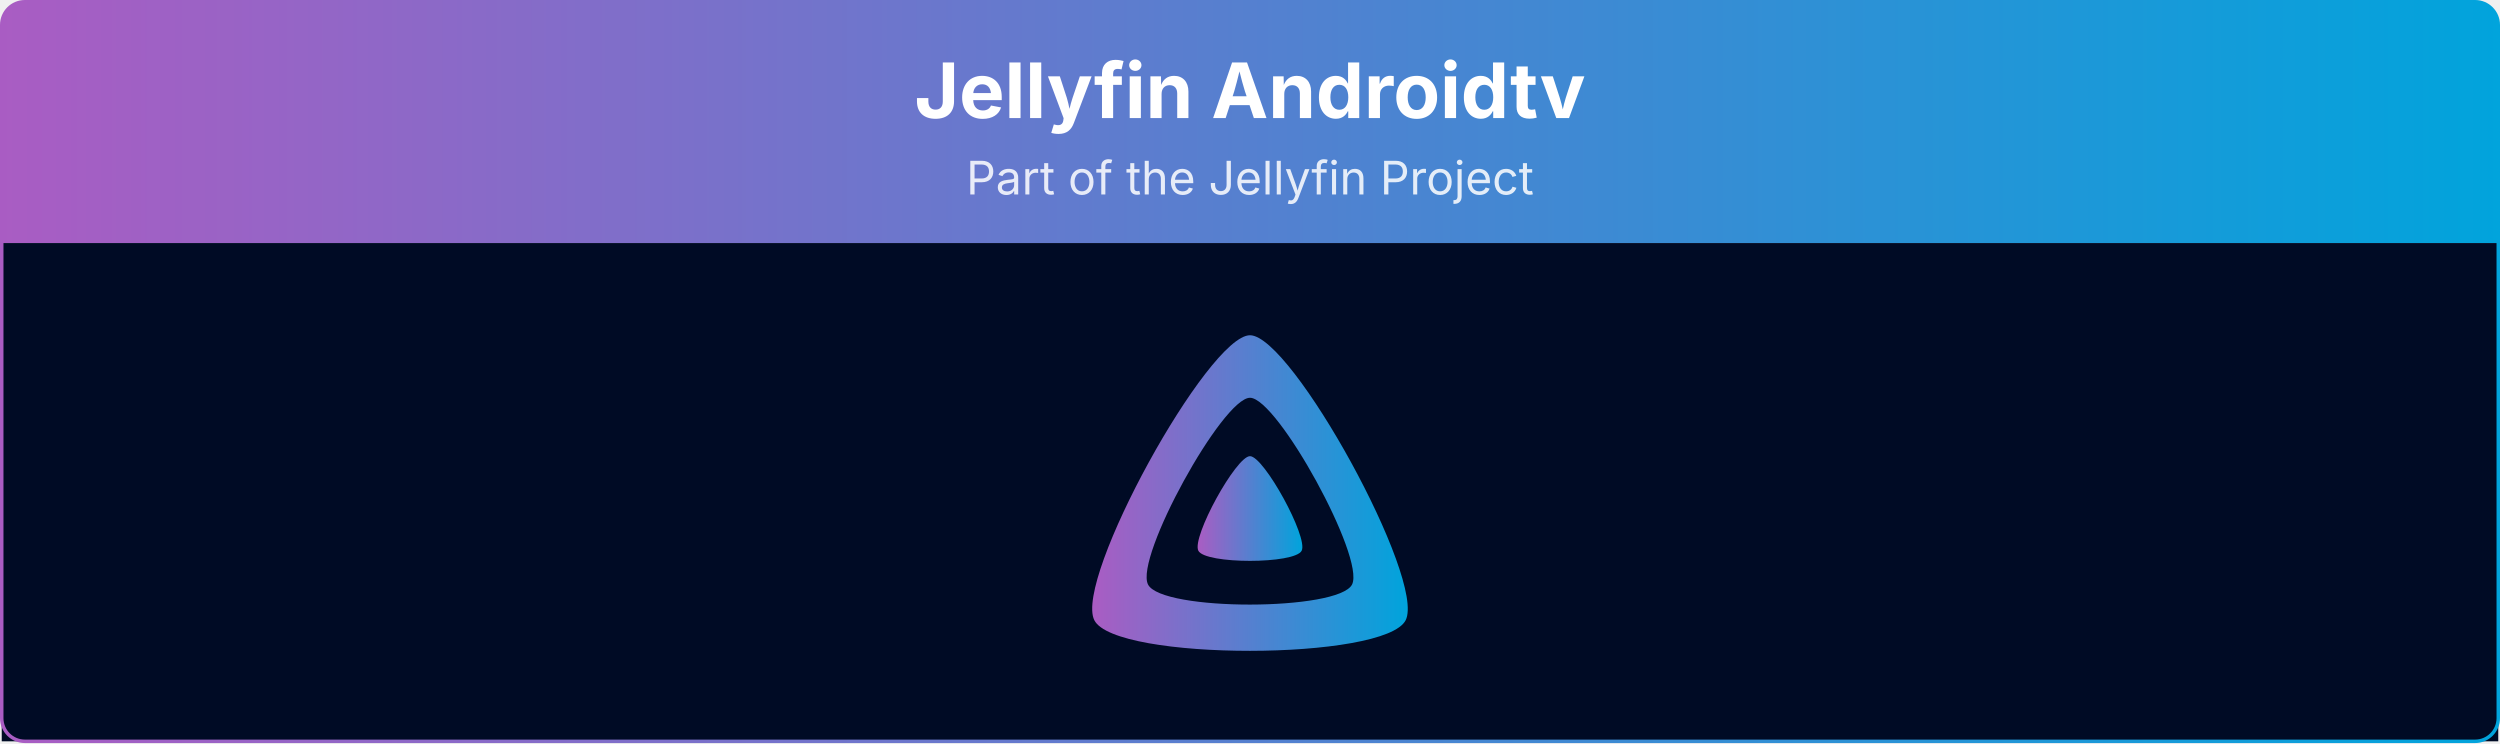
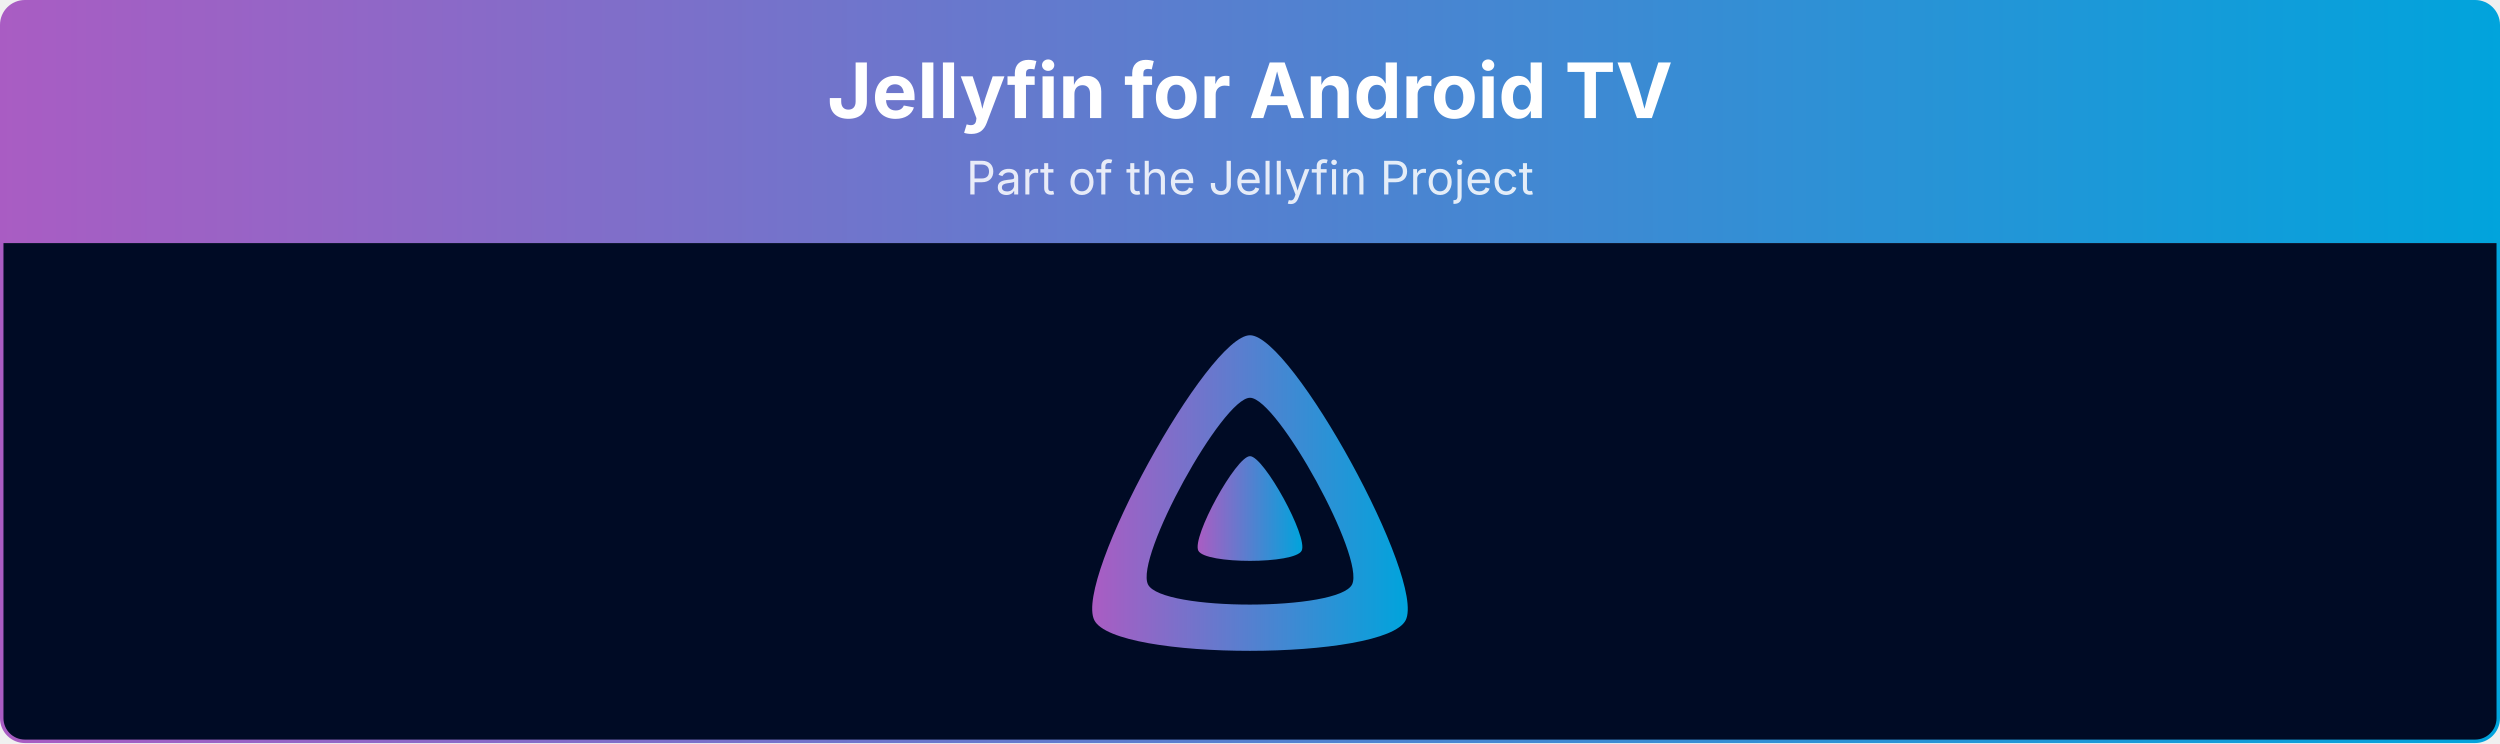
- <svg xmlns="http://www.w3.org/2000/svg" viewBox="0 0 1080 321" width="100%" role="img" aria-label="Jellyfin Androidtv">
+ <svg xmlns="http://www.w3.org/2000/svg" viewBox="0 0 1080 321" width="100%" role="img" aria-label="Jellyfin for Android TV">
  <defs>
    <linearGradient id="banner-jellyfin-androidtv-grad" x1="0" y1="0" x2="1" y2="0">
      <stop offset="0%" stop-color="#AA5CC3" />
      <stop offset="100%" stop-color="#00A4DC" />
    </linearGradient>
+     <clipPath id="banner-jellyfin-androidtv-grad-clip">
+       <rect x="0.75" y="0.75" width="1078.5" height="319.5" rx="10" ry="10" />
+     </clipPath>
  </defs>
-   <path d="M0.75,10.75 A10.0,10.0 0 0 1 10.75,0.75 L1069.25,0.75 A10.0,10.0 0 0 1 1079.25,10.75 L1079.25,105.00 L0.75,105.00 Z" fill="url(#banner-jellyfin-androidtv-grad)" />
-   <text x="540.0" y="51" text-anchor="middle" font-size="33" font-weight="700" font-family="Plus Jakarta Sans, system-ui, -apple-system, Segoe UI, sans-serif" fill="#ffffff">Jellyfin Androidtv</text>
-   <text x="540.0" y="84" text-anchor="middle" font-size="20" font-family="Plus Jakarta Sans, system-ui, -apple-system, Segoe UI, sans-serif" fill="#ffffff" opacity="0.85">Part of the Jellyfin Project</text>
-   <rect x="0.75" y="105" width="1078.5" height="215.25" fill="#000b25" />
-   <g transform="translate(465.00,138.00) scale(0.29297)">
-     <path fill="url(#banner-jellyfin-androidtv-grad)" fill-rule="evenodd" d="M256,23.3c-61.6,0-259.8,359.4-229.6,420.1s429.3,60,459.2,0S317.6,23.3,256,23.3zM406.5,390.8c-19.6,39.3-281.1,39.8-300.9,0s110.1-275.3,150.4-275.3S426.1,351.4,406.5,390.8z" />
-     <path fill="url(#banner-jellyfin-androidtv-grad)" d="M256,201.6c-20.4,0-86.2,119.3-76.2,139.4s142.5,19.9,152.4,0S276.5,201.6,256,201.6z" />
+   <g clip-path="url(#banner-jellyfin-androidtv-grad-clip)">
+     <path d="M0.75,10.75 A10.0,10.0 0 0 1 10.75,0.75 L1069.25,0.75 A10.0,10.0 0 0 1 1079.25,10.75 L1079.25,105.00 L0.75,105.00 Z" fill="url(#banner-jellyfin-androidtv-grad)" />
+     <text x="540.0" y="51" text-anchor="middle" font-size="33" font-weight="700" font-family="Plus Jakarta Sans, system-ui, -apple-system, Segoe UI, sans-serif" fill="#ffffff">Jellyfin for Android TV</text>
+     <text x="540.0" y="84" text-anchor="middle" font-size="20" font-family="Plus Jakarta Sans, system-ui, -apple-system, Segoe UI, sans-serif" fill="#ffffff" opacity="0.85">Part of the Jellyfin Project</text>
+     <rect x="0.75" y="105" width="1078.5" height="215.25" fill="#000b25" />
+     <g transform="translate(465.00,138.00) scale(0.29297)">
+       <path fill="url(#banner-jellyfin-androidtv-grad)" fill-rule="evenodd" d="M256,23.3c-61.6,0-259.8,359.4-229.6,420.1s429.3,60,459.2,0S317.6,23.3,256,23.3zM406.5,390.8c-19.6,39.3-281.1,39.8-300.9,0s110.1-275.3,150.4-275.3S426.1,351.4,406.5,390.8z" />
+       <path fill="url(#banner-jellyfin-androidtv-grad)" d="M256,201.6c-20.4,0-86.2,119.3-76.2,139.4s142.5,19.9,152.4,0S276.5,201.6,256,201.6z" />
+     </g>
  </g>
  <rect x="0.75" y="0.75" width="1078.5" height="319.5" rx="10" ry="10" fill="none" stroke="url(#banner-jellyfin-androidtv-grad)" stroke-width="1.5" />
</svg>
